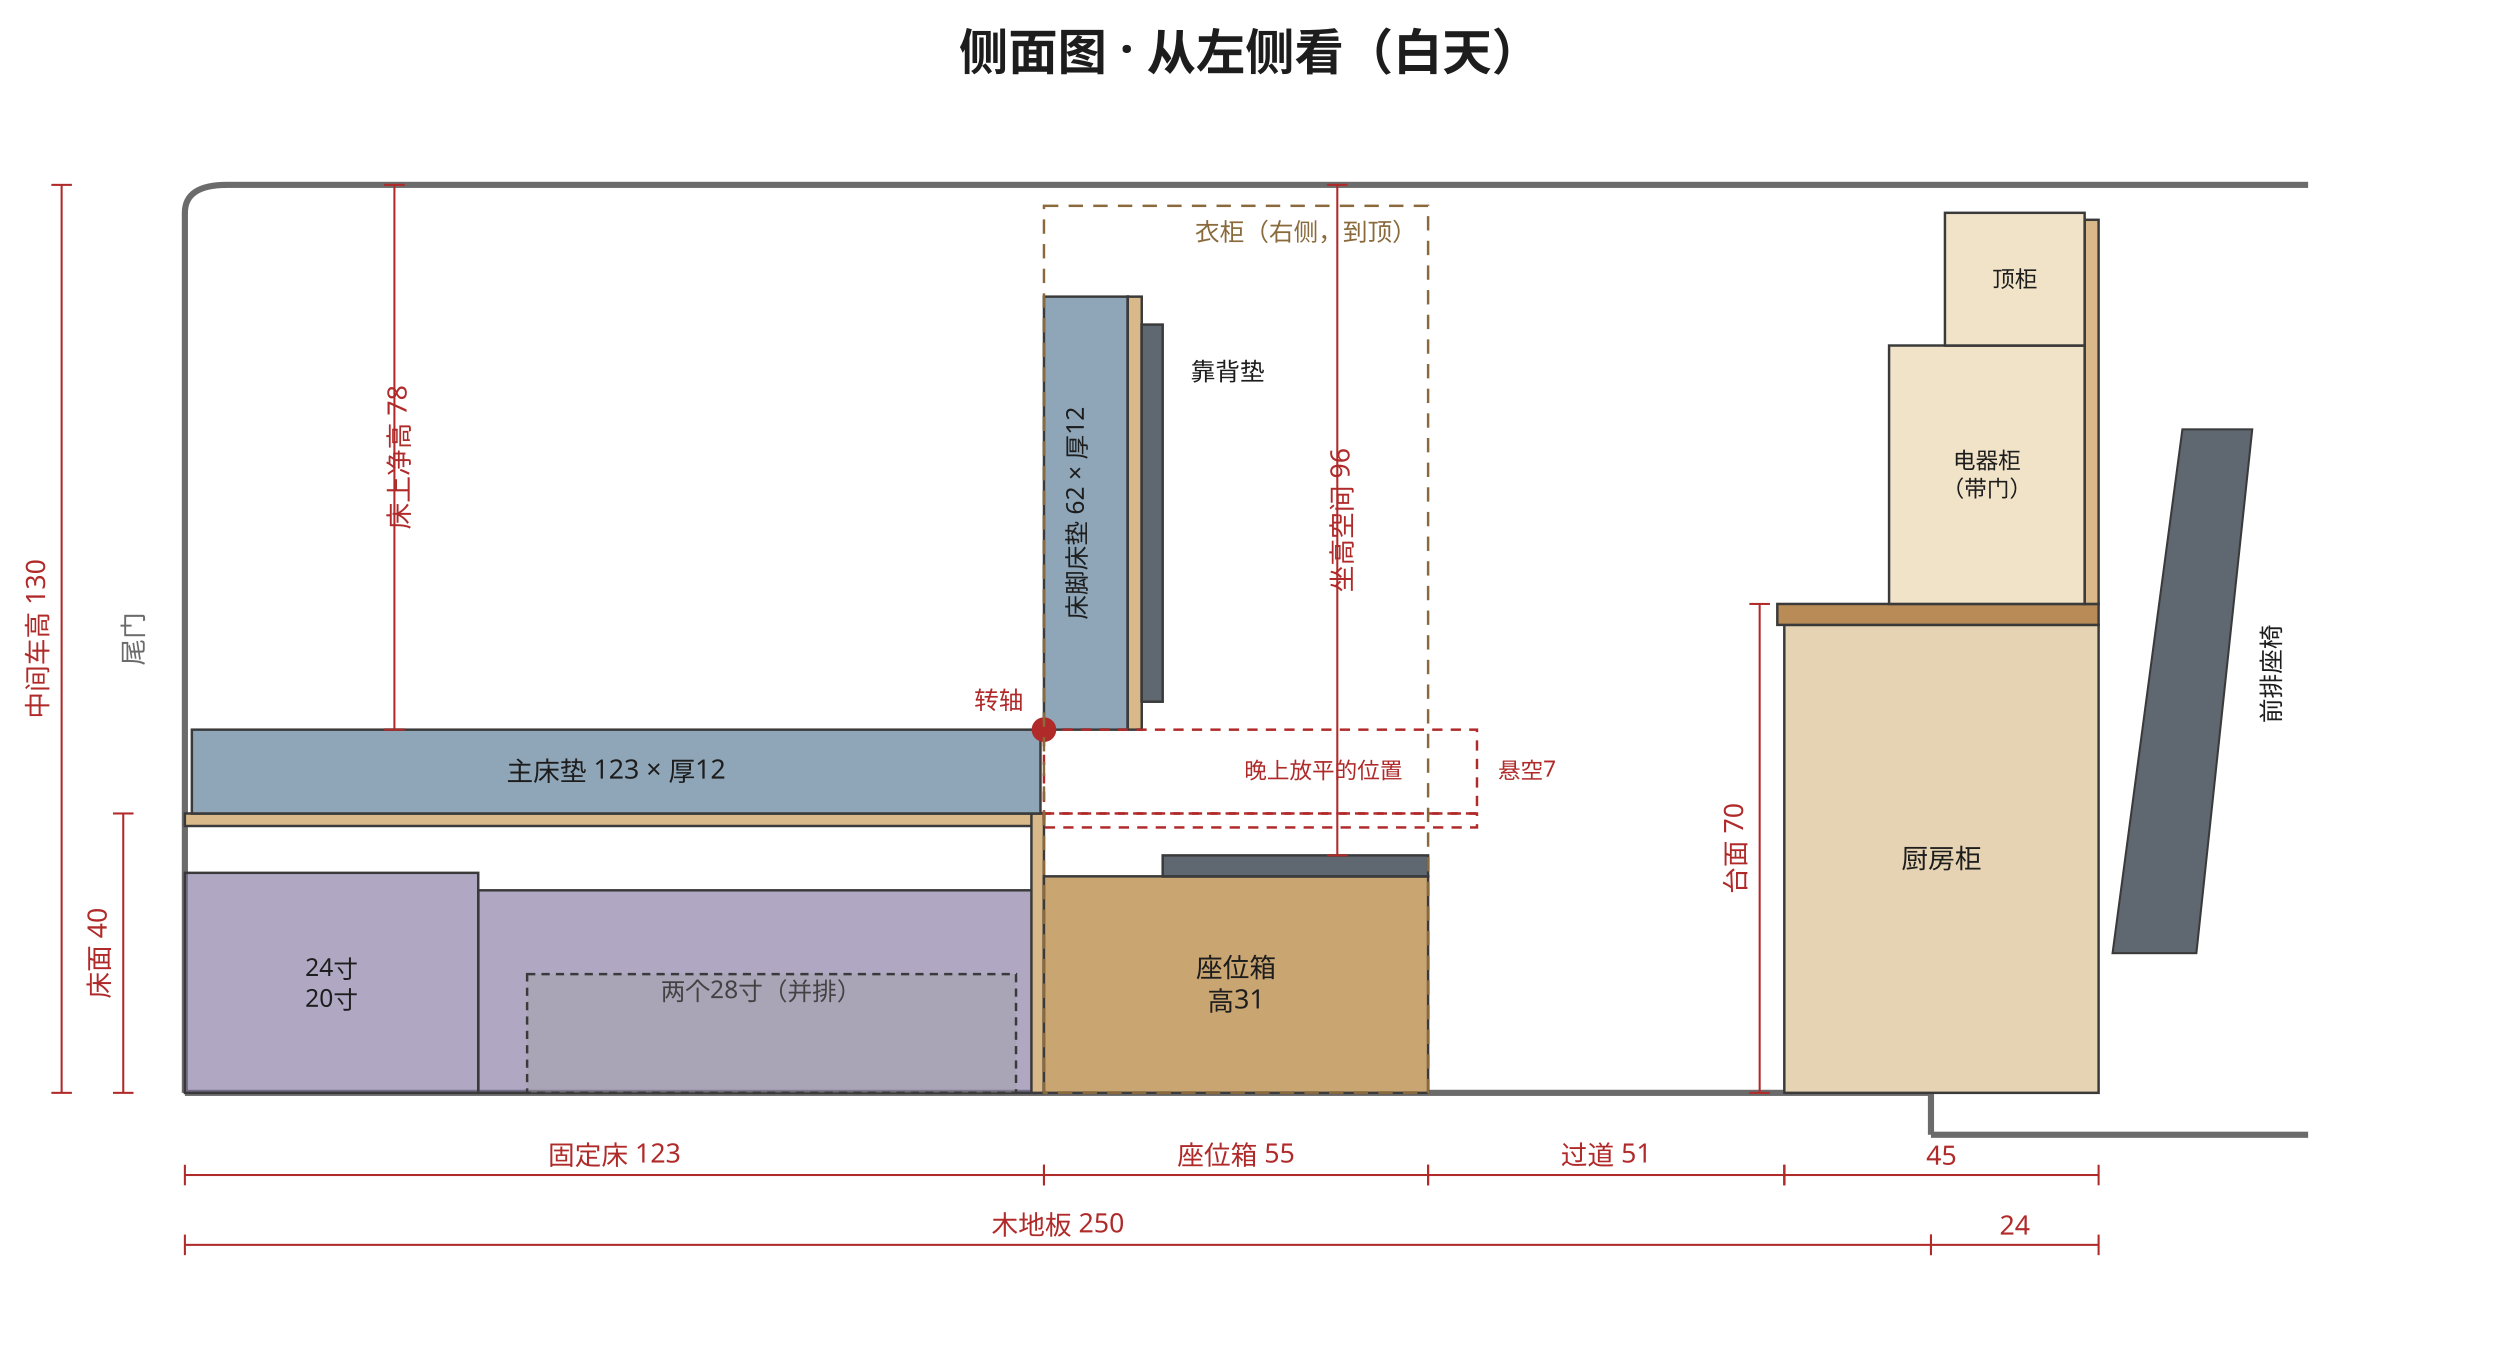
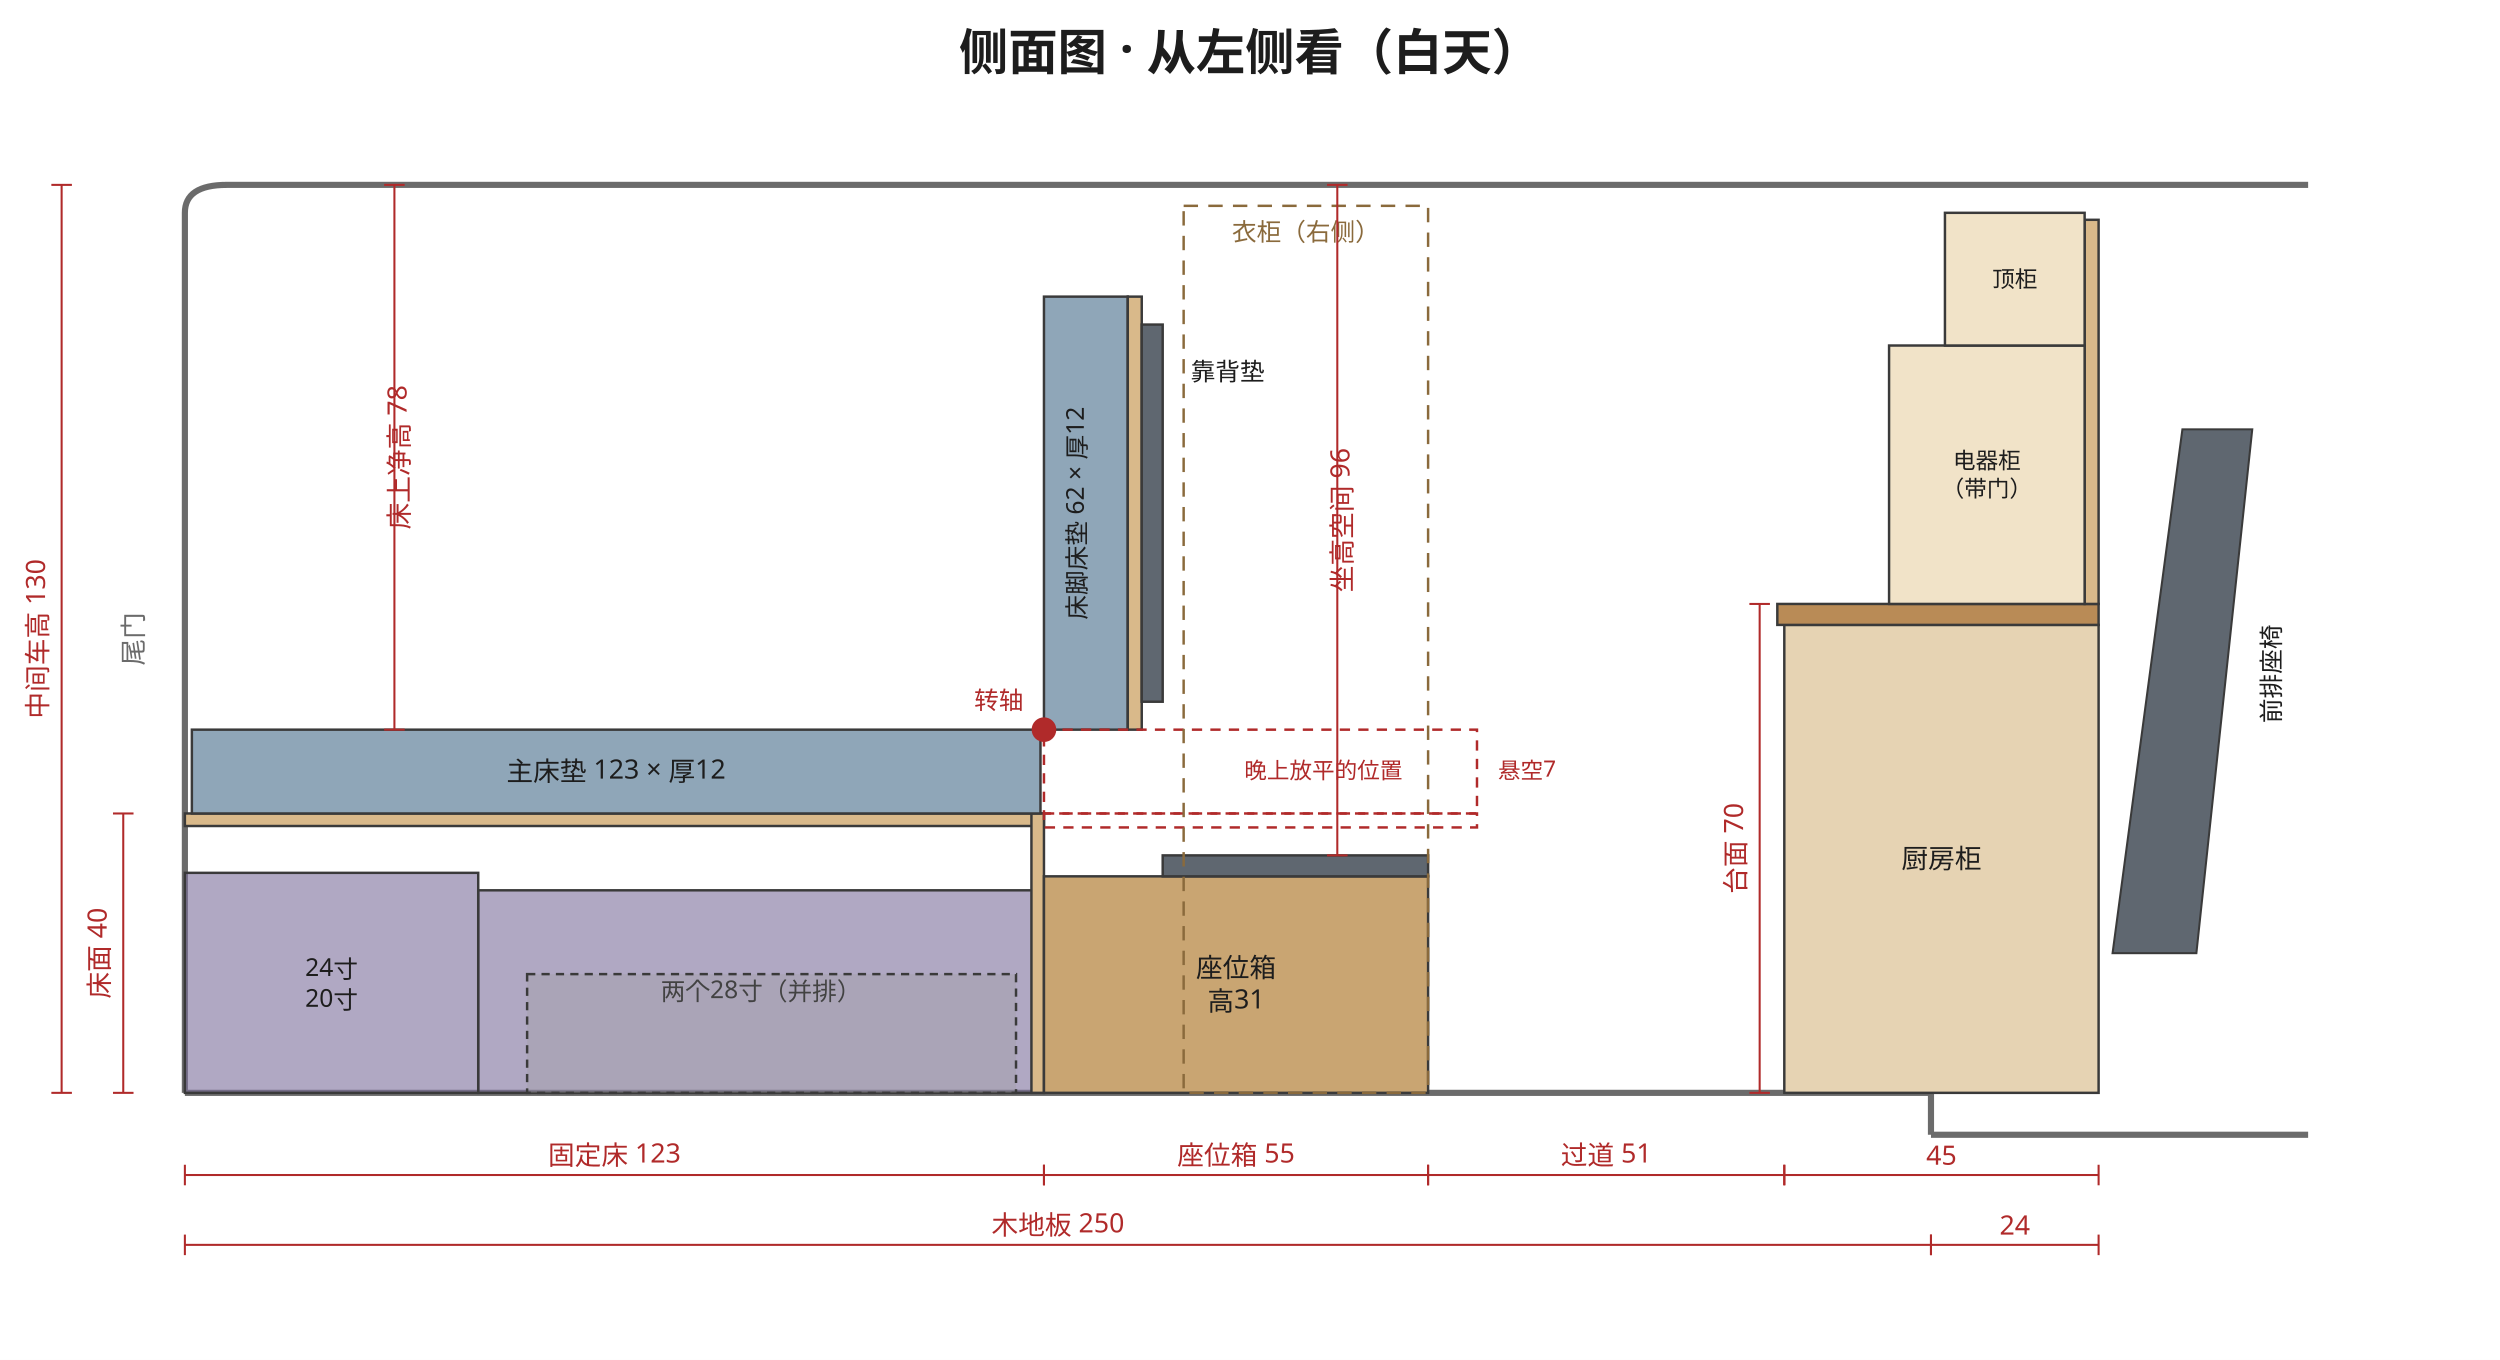
<svg xmlns="http://www.w3.org/2000/svg" width="1217" height="662" viewBox="0 0 1217 662" font-family="WenQuanYi Zen Hei, sans-serif">
  <rect width="1217" height="662" fill="#ffffff" />
  <text x="608.5" y="34" font-size="24" text-anchor="middle" fill="#1d1d1d" font-weight="bold">侧面图 · 从左侧看（白天）</text>
  <path d="M90.0,532.0 L90.0,103.6 Q90.0,90.0 110.4,90.0 L1123.6,90.0" fill="none" stroke="#6b6b6b" stroke-width="3" />
  <line x1="90.0" y1="532.0" x2="940.0" y2="532.0" stroke="#6b6b6b" stroke-width="3" />
  <line x1="940.0" y1="532.0" x2="940.0" y2="552.4" stroke="#6b6b6b" stroke-width="3" />
  <line x1="940.0" y1="552.4" x2="1123.6" y2="552.4" stroke="#6b6b6b" stroke-width="3" />
  <rect x="90.0" y="424.9" width="142.8" height="107.1" fill="#7c6f9b" stroke="#3a3a3a" stroke-width="1.2" fill-opacity="0.6" />
  <text x="161.4" y="475.1" font-size="12" text-anchor="middle" fill="#1d1d1d">24寸</text>
  <text x="161.4" y="490.1" font-size="12" text-anchor="middle" fill="#1d1d1d">20寸</text>
  <rect x="232.8" y="433.4" width="275.4" height="98.6" fill="#7c6f9b" stroke="#3a3a3a" stroke-width="1.2" fill-opacity="0.6" />
  <text x="370.5" y="486.9" font-size="12" text-anchor="middle" fill="#1d1d1d">两个28寸（并排）</text>
  <rect x="256.6" y="474.2" width="238.0" height="57.8" fill="#9a9a9a" stroke="#3a3a3a" stroke-width="1.2" fill-opacity="0.3" stroke-dasharray="4 3" />
  <rect x="90.0" y="396.0" width="418.2" height="6.1" fill="#d9b98a" stroke="#3a3a3a" stroke-width="1.2" />
  <rect x="502.1" y="396.0" width="6.1" height="136.0" fill="#d9b98a" stroke="#3a3a3a" stroke-width="1.2" />
  <rect x="93.4" y="355.2" width="413.1" height="40.8" fill="#8fa6b8" stroke="#3a3a3a" stroke-width="1.2" />
  <text x="299.9" y="380.1" font-size="13" text-anchor="middle" fill="#1d1d1d">主床垫 123 × 厚12</text>
  <rect x="508.2" y="144.4" width="40.8" height="210.8" fill="#8fa6b8" stroke="#3a3a3a" stroke-width="1.2" />
  <text x="528.6" y="249.8" font-size="12" text-anchor="middle" fill="#1d1d1d" transform="rotate(-90 528.6 249.8)">床脚床垫 62 × 厚12</text>
  <rect x="549.0" y="144.4" width="6.8" height="210.8" fill="#d9b98a" stroke="#3a3a3a" stroke-width="1.2" />
  <rect x="555.8" y="158.0" width="10.2" height="183.6" fill="#5f6770" stroke="#3a3a3a" stroke-width="1.2" />
  <circle cx="508.2" cy="355.2" r="6" fill="#b02a2a" />
  <text x="498.2" y="345.2" font-size="12" text-anchor="end" fill="#b02a2a">转轴</text>
  <text x="579.6" y="185.2" font-size="12" text-anchor="start" fill="#1d1d1d">靠背垫</text>
  <rect x="508.2" y="396.0" width="210.8" height="6.8" fill="none" stroke="#b02a2a" stroke-width="1.2" stroke-dasharray="5 4" />
  <rect x="508.2" y="355.2" width="210.8" height="40.8" fill="none" stroke="#b02a2a" stroke-width="1.2" stroke-dasharray="5 4" />
  <text x="644.2" y="379.0" font-size="11" text-anchor="middle" fill="#b02a2a">晚上放平的位置</text>
  <text x="729.2" y="379.0" font-size="11" text-anchor="start" fill="#b02a2a">悬空7</text>
  <rect x="508.2" y="426.6" width="187.0" height="105.4" fill="#c9a572" stroke="#3a3a3a" stroke-width="1.2" />
  <text x="601.7" y="475.7" font-size="13" text-anchor="middle" fill="#1d1d1d">座位箱</text>
  <text x="601.7" y="492.0" font-size="13" text-anchor="middle" fill="#1d1d1d">高31</text>
  <rect x="566.0" y="416.4" width="129.2" height="10.2" fill="#5f6770" stroke="#3a3a3a" stroke-width="1.2" />
-   <rect x="508.2" y="100.2" width="187.0" height="431.8" fill="none" stroke="#8a6a3c" stroke-width="1.2" stroke-dasharray="7 5" />
-   <text x="635.7" y="117.2" font-size="12" text-anchor="middle" fill="#8a6a3c">衣柜（右侧，到顶）</text>
+   <rect x="576.2" y="100.2" width="119.0" height="431.8" fill="none" stroke="#8a6a3c" stroke-width="1.2" stroke-dasharray="7 5" />
+   <text x="635.7" y="117.2" font-size="12" text-anchor="middle" fill="#8a6a3c">衣柜（右侧）</text>
  <rect x="868.6" y="304.2" width="153.0" height="227.8" fill="#e6d3b3" stroke="#3a3a3a" stroke-width="1.2" />
  <text x="945.1" y="422.6" font-size="13" text-anchor="middle" fill="#1d1d1d">厨房柜</text>
  <rect x="865.2" y="294.0" width="156.4" height="10.2" fill="#b98b56" stroke="#3a3a3a" stroke-width="1.2" />
  <rect x="1014.8" y="107.0" width="6.8" height="187.0" fill="#d9b98a" stroke="#3a3a3a" stroke-width="1.2" />
  <rect x="919.6" y="168.2" width="95.2" height="125.8" fill="#f1e3c8" stroke="#3a3a3a" stroke-width="1.2" />
  <text x="967.2" y="228.1" font-size="11" text-anchor="middle" fill="#1d1d1d">电器柜</text>
  <text x="967.2" y="241.8" font-size="11" text-anchor="middle" fill="#1d1d1d">（带门）</text>
  <rect x="946.8" y="103.6" width="68.0" height="64.6" fill="#f1e3c8" stroke="#3a3a3a" stroke-width="1.2" />
  <text x="980.8" y="139.8" font-size="11" text-anchor="middle" fill="#1d1d1d">顶柜</text>
  <path d="M1028.4,464.0 L1062.4,209.0 L1096.4,209.0 L1069.2,464.0 Z" fill="#5f6770" stroke="#3a3a3a" />
  <text x="1110.0" y="328.0" font-size="12" text-anchor="middle" fill="#1d1d1d" transform="rotate(-90 1110.0 328.0)">前排座椅</text>
  <line x1="90.0" y1="572.0" x2="508.2" y2="572.0" stroke="#b02a2a" stroke-width="1" />
  <line x1="90.0" y1="567.0" x2="90.0" y2="577.0" stroke="#b02a2a" stroke-width="1" />
  <line x1="508.2" y1="567.0" x2="508.2" y2="577.0" stroke="#b02a2a" stroke-width="1" />
  <text x="299.1" y="567.0" font-size="13" text-anchor="middle" fill="#b02a2a">固定床 123</text>
  <line x1="508.2" y1="572.0" x2="695.2" y2="572.0" stroke="#b02a2a" stroke-width="1" />
  <line x1="508.2" y1="567.0" x2="508.2" y2="577.0" stroke="#b02a2a" stroke-width="1" />
  <line x1="695.2" y1="567.0" x2="695.2" y2="577.0" stroke="#b02a2a" stroke-width="1" />
  <text x="601.7" y="567.0" font-size="13" text-anchor="middle" fill="#b02a2a">座位箱 55</text>
  <line x1="695.2" y1="572.0" x2="868.6" y2="572.0" stroke="#b02a2a" stroke-width="1" />
  <line x1="695.2" y1="567.0" x2="695.2" y2="577.0" stroke="#b02a2a" stroke-width="1" />
  <line x1="868.6" y1="567.0" x2="868.6" y2="577.0" stroke="#b02a2a" stroke-width="1" />
  <text x="781.9" y="567.0" font-size="13" text-anchor="middle" fill="#b02a2a">过道 51</text>
  <line x1="868.6" y1="572.0" x2="1021.6" y2="572.0" stroke="#b02a2a" stroke-width="1" />
  <line x1="868.6" y1="567.0" x2="868.6" y2="577.0" stroke="#b02a2a" stroke-width="1" />
  <line x1="1021.6" y1="567.0" x2="1021.6" y2="577.0" stroke="#b02a2a" stroke-width="1" />
  <text x="945.1" y="567.0" font-size="13" text-anchor="middle" fill="#b02a2a">45</text>
  <line x1="90.0" y1="606.0" x2="940.0" y2="606.0" stroke="#b02a2a" stroke-width="1" />
  <line x1="90.0" y1="601.0" x2="90.0" y2="611.0" stroke="#b02a2a" stroke-width="1" />
  <line x1="940.0" y1="601.0" x2="940.0" y2="611.0" stroke="#b02a2a" stroke-width="1" />
  <text x="515.0" y="601.0" font-size="13" text-anchor="middle" fill="#b02a2a">木地板 250</text>
  <line x1="940.0" y1="606.0" x2="1021.6" y2="606.0" stroke="#b02a2a" stroke-width="1" />
  <line x1="940.0" y1="601.0" x2="940.0" y2="611.0" stroke="#b02a2a" stroke-width="1" />
  <line x1="1021.6" y1="601.0" x2="1021.6" y2="611.0" stroke="#b02a2a" stroke-width="1" />
  <text x="980.8" y="601.0" font-size="13" text-anchor="middle" fill="#b02a2a">24</text>
  <line x1="60.0" y1="396.0" x2="60.0" y2="532.0" stroke="#b02a2a" stroke-width="1" />
  <line x1="55.0" y1="396.0" x2="65.0" y2="396.0" stroke="#b02a2a" stroke-width="1" />
  <line x1="55.0" y1="532.0" x2="65.0" y2="532.0" stroke="#b02a2a" stroke-width="1" />
  <text x="53.0" y="464.0" font-size="13" text-anchor="middle" fill="#b02a2a" transform="rotate(-90 53.0 464.0)">床面 40</text>
  <line x1="30.0" y1="90.0" x2="30.0" y2="532.0" stroke="#b02a2a" stroke-width="1" />
  <line x1="25.0" y1="90.0" x2="35.0" y2="90.0" stroke="#b02a2a" stroke-width="1" />
  <line x1="25.0" y1="532.0" x2="35.0" y2="532.0" stroke="#b02a2a" stroke-width="1" />
  <text x="23.0" y="311.0" font-size="13" text-anchor="middle" fill="#b02a2a" transform="rotate(-90 23.0 311.0)">中间车高 130</text>
  <line x1="651.0" y1="90.0" x2="651.0" y2="416.4" stroke="#b02a2a" stroke-width="1" />
  <line x1="646.0" y1="90.0" x2="656.0" y2="90.0" stroke="#b02a2a" stroke-width="1" />
  <line x1="646.0" y1="416.4" x2="656.0" y2="416.4" stroke="#b02a2a" stroke-width="1" />
  <text x="658.0" y="253.2" font-size="13" text-anchor="middle" fill="#b02a2a" transform="rotate(-90 658.0 253.2)">坐高空间 96</text>
  <line x1="856.6" y1="294.0" x2="856.6" y2="532.0" stroke="#b02a2a" stroke-width="1" />
  <line x1="851.6" y1="294.0" x2="861.6" y2="294.0" stroke="#b02a2a" stroke-width="1" />
  <line x1="851.6" y1="532.0" x2="861.6" y2="532.0" stroke="#b02a2a" stroke-width="1" />
  <text x="849.6" y="413.0" font-size="13" text-anchor="middle" fill="#b02a2a" transform="rotate(-90 849.6 413.0)">台面 70</text>
  <line x1="192.0" y1="90.0" x2="192.0" y2="355.2" stroke="#b02a2a" stroke-width="1" />
  <line x1="187.0" y1="90.0" x2="197.0" y2="90.0" stroke="#b02a2a" stroke-width="1" />
  <line x1="187.0" y1="355.2" x2="197.0" y2="355.2" stroke="#b02a2a" stroke-width="1" />
  <text x="199.0" y="222.6" font-size="13" text-anchor="middle" fill="#b02a2a" transform="rotate(-90 199.0 222.6)">床上净高 78</text>
  <text x="69.6" y="311.0" font-size="13" text-anchor="middle" fill="#6b6b6b" transform="rotate(-90 69.6 311.0)">尾门</text>
</svg>
